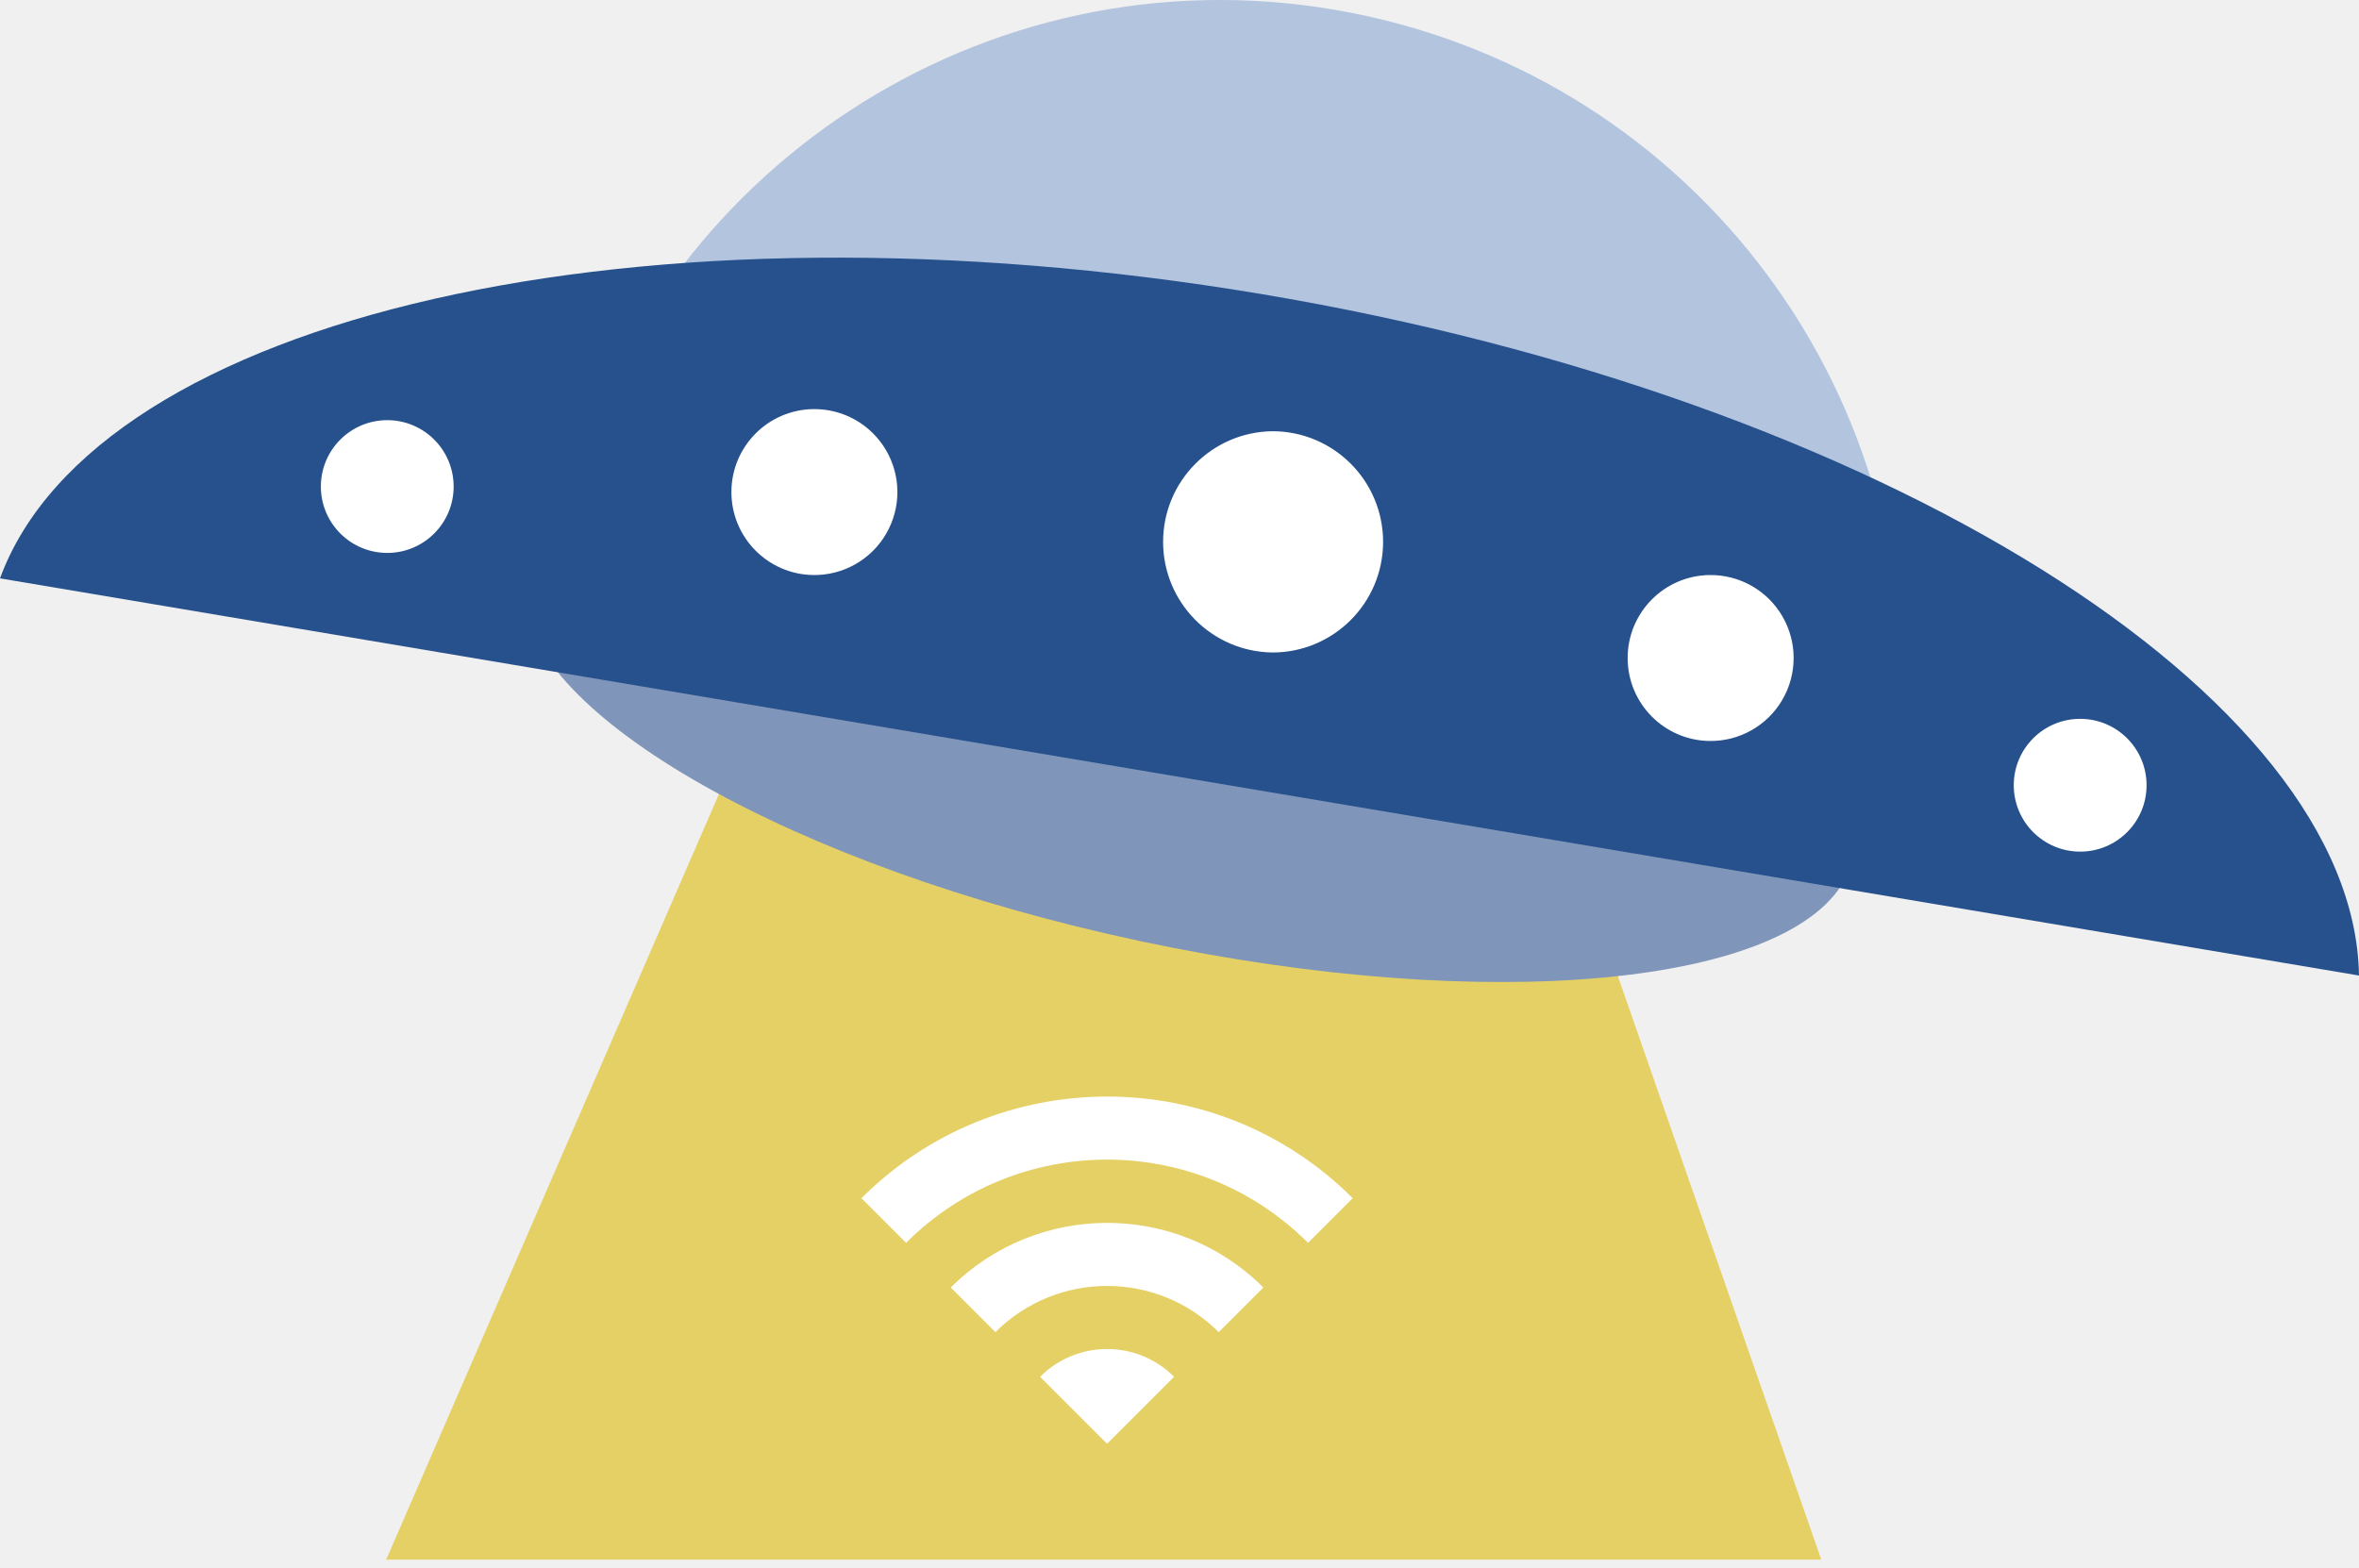
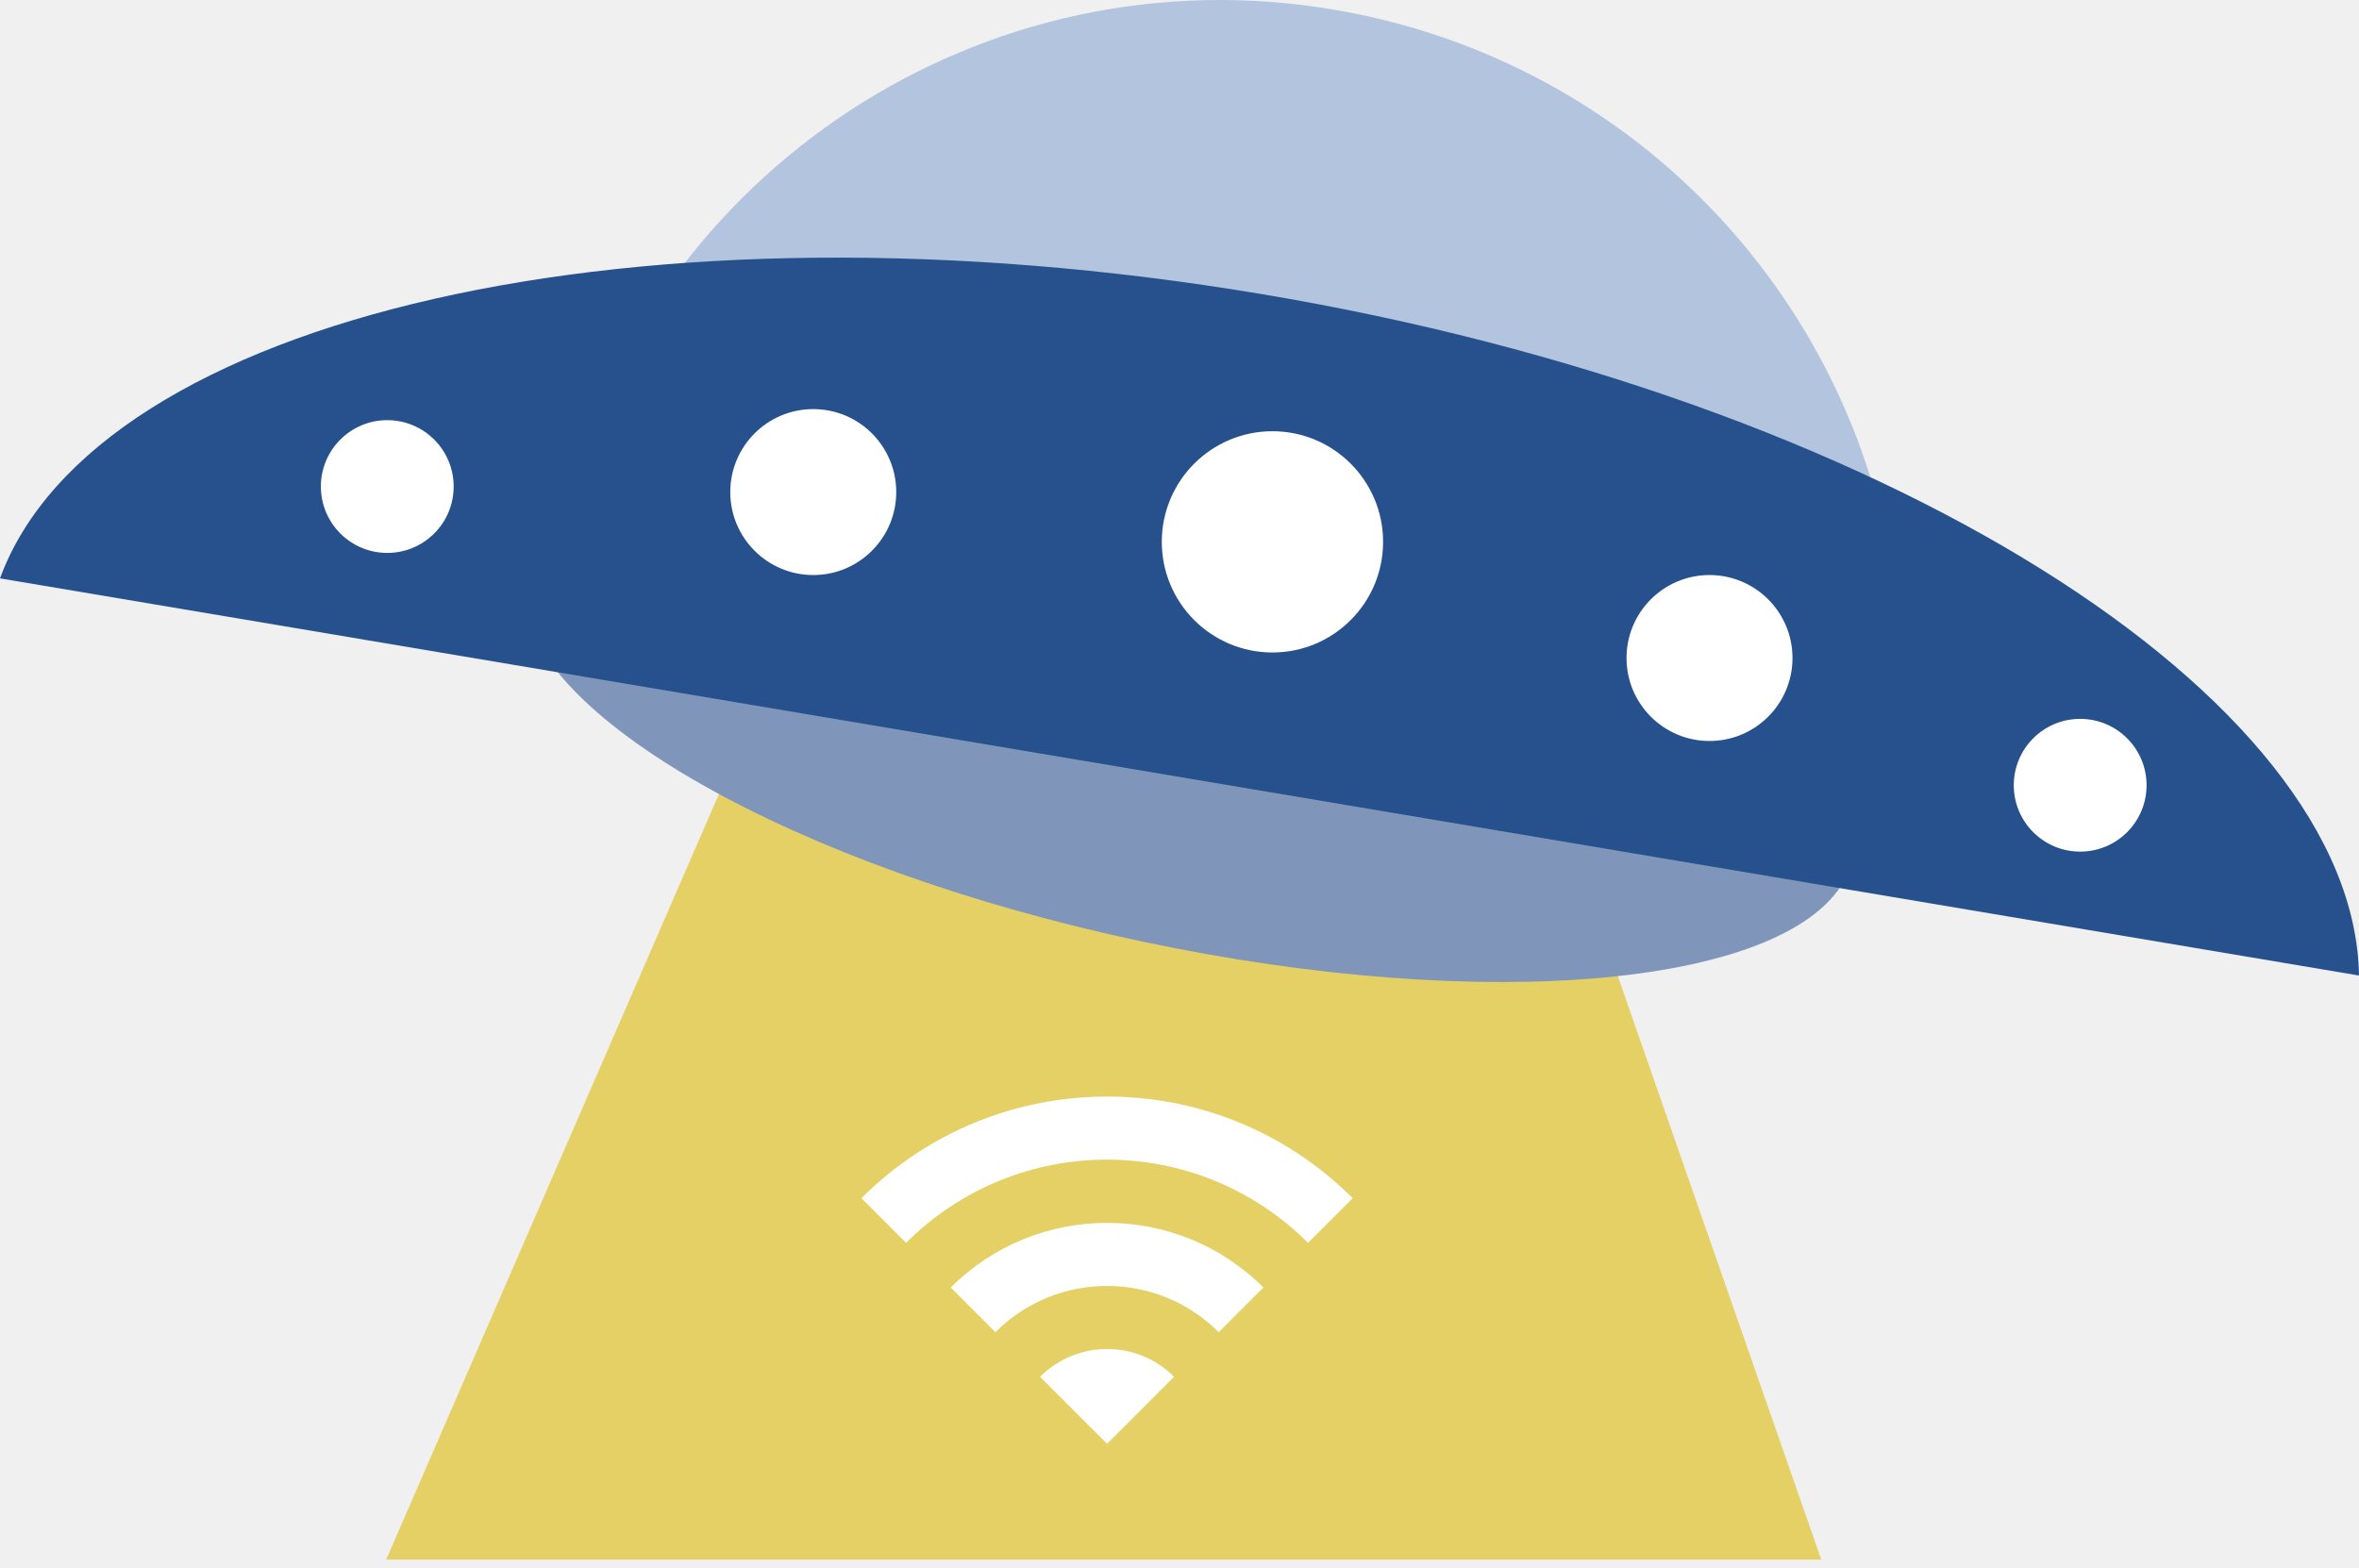
- <svg xmlns="http://www.w3.org/2000/svg" fill="none" viewBox="0 0 149 99">
-   <path fill="#E5D065" d="M115.035 98.527H24.391l33.895-77.994H87.85l27.186 77.994Z" />
-   <path fill="#B3C4DF" d="M119.927 46.391 35.643 32.204C41.093 10.818 62.13-3.16 84.284.614c22.155 3.775 37.46 23.762 35.643 45.777Z" />
-   <path fill="#7F95B9" d="m33.057 37.515 83.585 17.822c-3.354 6.918-22.573 8.805-44.588 4.123-22.015-4.682-38.788-14.327-38.997-21.945Z" />
-   <path fill="#26518D" d="M149 61.627 0 36.537c6.08-16.563 40.465-24.53 79.672-17.961 39.207 6.57 69.048 25.439 69.328 43.05Z" />
-   <path fill="#fff" d="M80.37 41.22a6.989 6.989 0 1 0 0-13.978 6.989 6.989 0 0 0 0 13.977ZM107.976 46.81a5.242 5.242 0 1 0 0-10.483 5.242 5.242 0 0 0 0 10.483ZM51.367 36.327a5.242 5.242 0 1 0 0-10.483 5.242 5.242 0 0 0 0 10.483ZM24.46 34.93a4.193 4.193 0 1 0 0-8.387 4.193 4.193 0 0 0 0 8.386ZM131.388 53.8a4.194 4.194 0 1 0 0-8.389 4.194 4.194 0 0 0 0 8.388Z" />
-   <g clip-path="url(#a)">
-     <path fill="#fff" d="m54.41 75.694 2.821 2.82c7.01-7.01 18.378-7.01 25.387 0l2.821-2.82c-8.56-8.562-22.453-8.562-31.029 0Zm11.284 11.283 4.23 4.231 4.232-4.231c-2.327-2.341-6.121-2.341-8.462 0Zm-5.642-5.642 2.82 2.821c3.894-3.893 10.212-3.893 14.105 0l2.82-2.82c-5.444-5.445-14.287-5.445-19.745 0Z" />
+ <svg xmlns="http://www.w3.org/2000/svg" width="149" height="99" viewBox="0 0 149 99" fill="none">
+   <path d="M115.035 98.527H24.391L58.286 20.533H87.849L115.035 98.527Z" fill="#E5D065" />
+   <path d="M119.927 46.391L35.643 32.204C41.094 10.818 62.13 -3.159 84.284 0.615C106.439 4.389 121.744 24.377 119.927 46.391Z" fill="#B3C4DF" />
+   <path d="M33.057 37.515L116.642 55.337C113.288 62.255 94.069 64.142 72.054 59.46C50.039 54.778 33.266 45.133 33.057 37.515Z" fill="#7F95B9" />
+   <path d="M149 61.627L0 36.537C6.08 19.974 40.465 12.006 79.672 18.576C118.879 25.145 148.72 44.015 149 61.627Z" fill="#26518D" />
+   <path d="M80.371 41.219C84.23 41.219 87.359 38.09 87.359 34.231C87.359 30.371 84.23 27.242 80.371 27.242C76.511 27.242 73.382 30.371 73.382 34.231C73.382 38.09 76.511 41.219 80.371 41.219Z" fill="white" />
+   <path d="M107.976 46.81C110.871 46.81 113.218 44.464 113.218 41.569C113.218 38.674 110.871 36.327 107.976 36.327C105.081 36.327 102.735 38.674 102.735 41.569C102.735 44.464 105.081 46.81 107.976 46.81Z" fill="white" />
+   <path d="M51.367 36.327C54.262 36.327 56.609 33.98 56.609 31.086C56.609 28.191 54.262 25.844 51.367 25.844C48.472 25.844 46.126 28.191 46.126 31.086C46.126 33.98 48.472 36.327 51.367 36.327Z" fill="white" />
+   <path d="M24.461 34.929C26.776 34.929 28.654 33.052 28.654 30.736C28.654 28.42 26.776 26.543 24.461 26.543C22.145 26.543 20.267 28.42 20.267 30.736C20.267 33.052 22.145 34.929 24.461 34.929Z" fill="white" />
+   <path d="M131.388 53.799C133.704 53.799 135.582 51.922 135.582 49.606C135.582 47.29 133.704 45.413 131.388 45.413C129.073 45.413 127.195 47.29 127.195 49.606C127.195 51.922 129.073 53.799 131.388 53.799Z" fill="white" />
+   <g clip-path="url(#clip0_2322_1423)">
+     <path d="M54.41 75.694L57.231 78.514C64.241 71.505 75.609 71.505 82.618 78.514L85.439 75.694C76.878 67.132 62.986 67.132 54.41 75.694ZM65.694 86.977L69.925 91.208L74.156 86.977C71.829 84.636 68.035 84.636 65.694 86.977ZM60.052 81.335L62.873 84.156C66.766 80.263 73.084 80.263 76.977 84.156L79.798 81.335C74.353 75.891 65.51 75.891 60.052 81.335Z" fill="white" />
  </g>
  <defs>
-     <clipPath id="a">
-       <path fill="#fff" d="M53 63h33.85v33.85H53z" />
+     <clipPath id="clip0_2322_1423">
+       <rect width="33.85" height="33.85" fill="white" transform="translate(53 63)" />
    </clipPath>
  </defs>
</svg>
